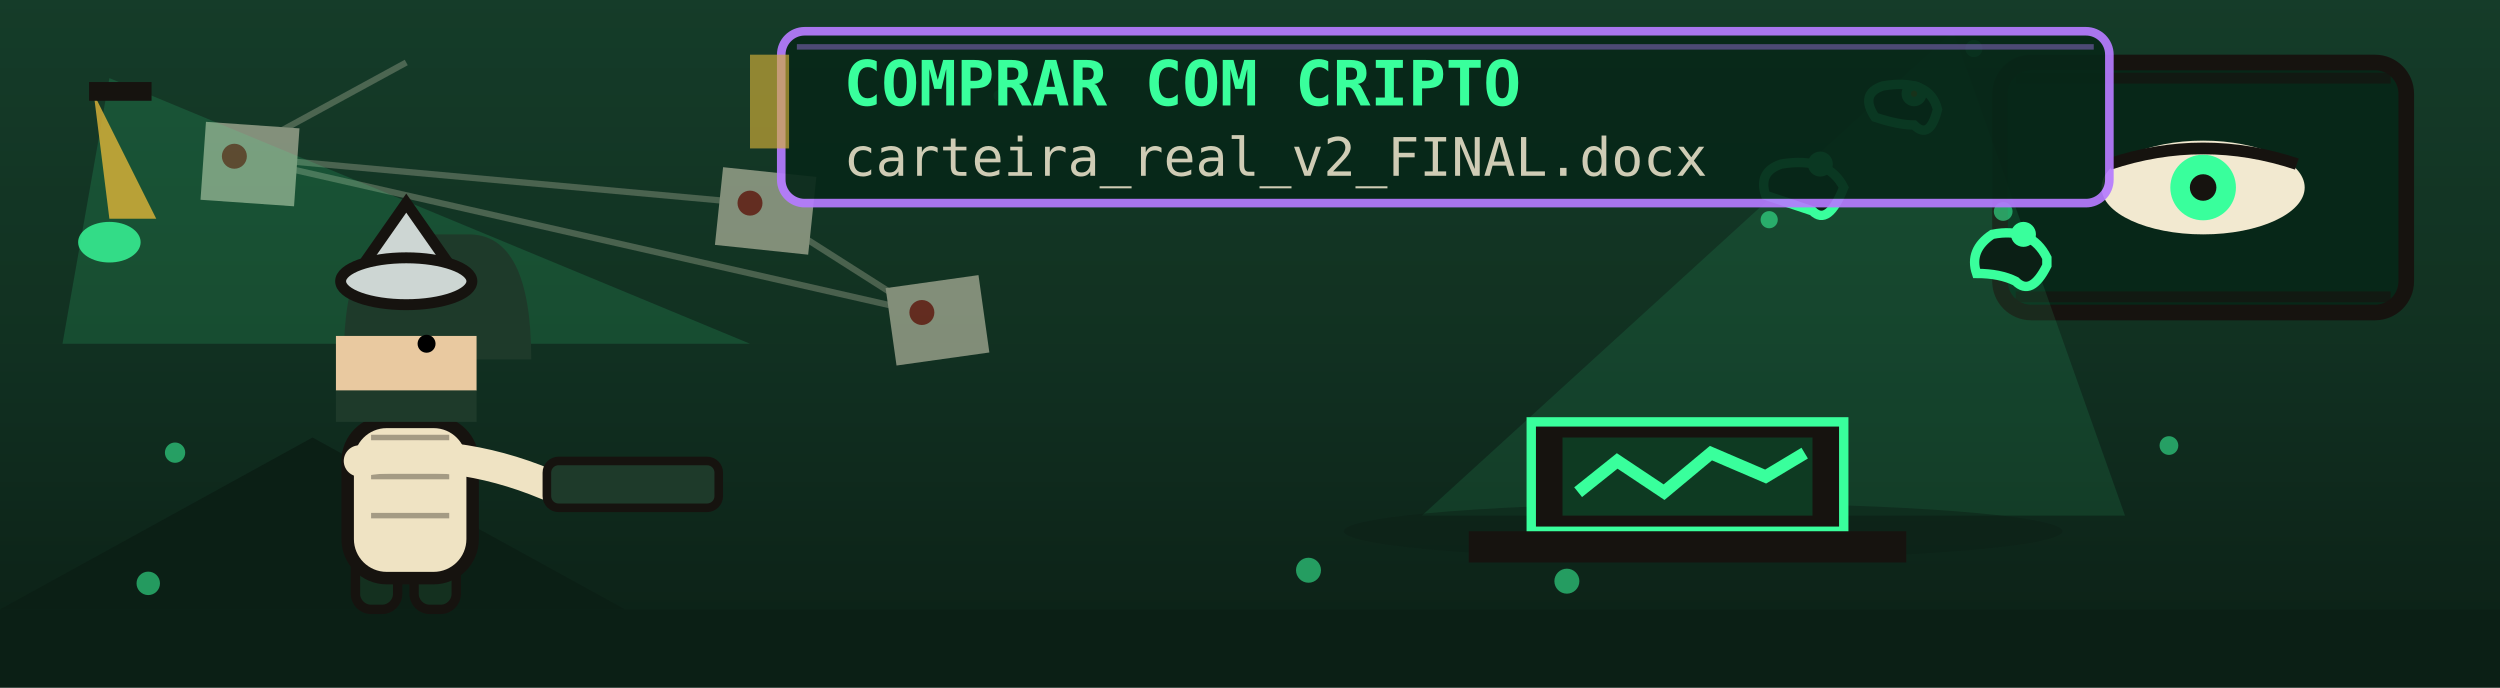
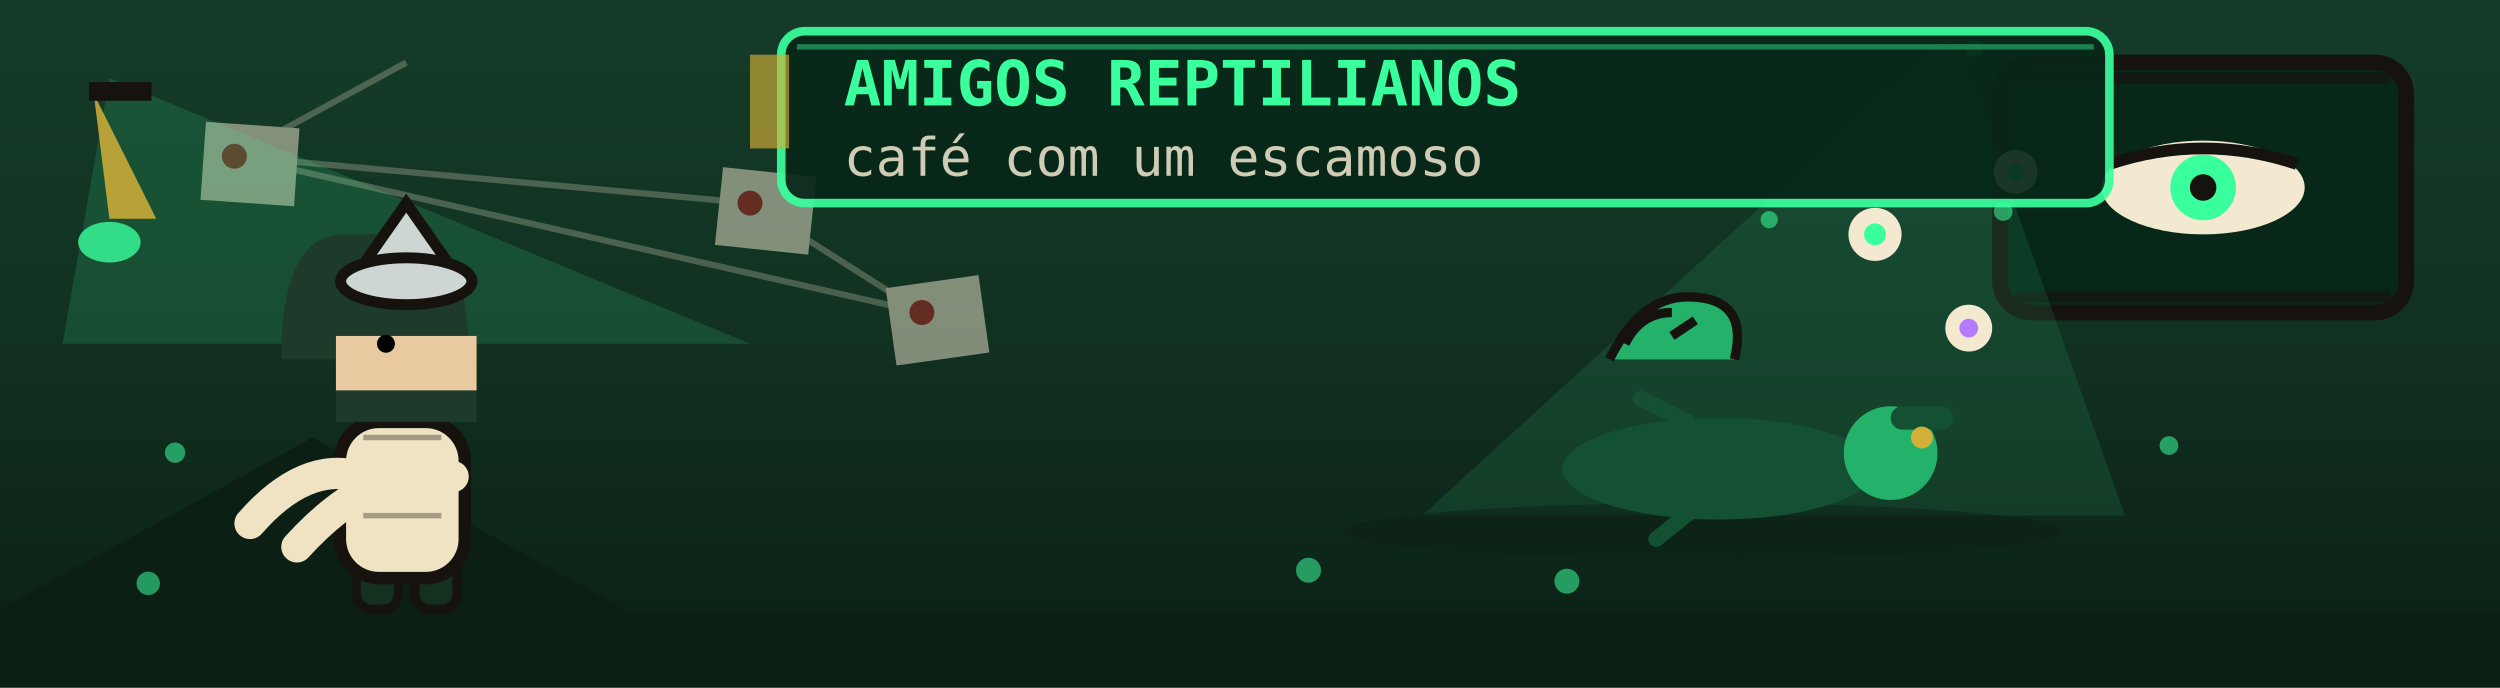
- <svg xmlns="http://www.w3.org/2000/svg" viewBox="0 0 320 88" preserveAspectRatio="xMidYMid slice" role="img" aria-label="COMPRAR COM CRIPTO">
+ <svg xmlns="http://www.w3.org/2000/svg" viewBox="0 0 320 88" preserveAspectRatio="xMidYMid slice" role="img" aria-label="AMIGOS REPTILIANOS">
  <defs>
    <linearGradient id="wall" x1="0" y1="0" x2="0" y2="1">
      <stop offset="0" stop-color="#17422E" />
      <stop offset="1" stop-color="#0B1F15" />
    </linearGradient>
  </defs>
  <rect width="320" height="88" fill="url(#wall)" />
  <rect y="0" width="320" height="44" fill="#12301F" opacity=".35" />
  <path d="M0 78 L40 56 L80 78 Z" fill="#0B1F15" />
  <rect y="78" width="320" height="10" fill="#0B1F15" />
  <g class="board" opacity=".5">
    <path d="M30 20 L96 26 M30 20 L118 40 M96 26 L118 40 M52 8 L30 20" stroke="#F2E9D0" stroke-width=".8" opacity=".5" />
    <rect x="92" y="22" width="12" height="10" fill="#F2E9D0" transform="rotate(6 98 27)" />
    <rect x="114" y="36" width="12" height="10" fill="#F2E9D0" transform="rotate(-8 120 41)" />
    <rect x="26" y="16" width="12" height="10" fill="#F2E9D0" transform="rotate(4 32 21)" />
    <circle cx="30" cy="20" r="1.6" fill="#B3261E" />
    <circle cx="96" cy="26" r="1.6" fill="#B3261E" />
    <circle cx="118" cy="40" r="1.6" fill="#B3261E" />
  </g>
  <g class="eye">
    <rect x="256" y="8" width="52" height="32" rx="4" fill="#072718" stroke="#16130F" stroke-width="2" />
    <path d="M258 10 h48 M258 38 h48" stroke="#16130F" stroke-width="1.4" opacity=".7" />
    <ellipse cx="282" cy="24" rx="13" ry="6" fill="#F2E9D0" />
    <circle cx="282" cy="24" r="4.2" fill="#39FF9C" />
    <circle cx="282" cy="24" r="1.7" fill="#16130F" />
    <path d="M270 21 q12 -4 24 0" fill="none" stroke="#16130F" stroke-width="1.5" />
  </g>
  <g class="beam" opacity=".14">
    <polygon points="14,10 8,44 96,44" fill="#39FF9C" />
  </g>
  <g class="spotlight" opacity=".10">
    <polygon points="250,4 182,66 272,66" fill="#39FF9C" />
  </g>
  <g class="lamp">
    <path d="M12 12 l8 16 h-6 z" fill="#D4AF37" opacity=".85" />
    <rect x="11.4" y="10.5" width="8" height="2.4" fill="#16130F" />
    <ellipse cx="14" cy="31" rx="4" ry="2.6" fill="#39FF9C" opacity=".8" />
  </g>
  <g class="dust" fill="#39FF9C">
    <circle cx="22.408" cy="57.94" r="1.3" opacity=".55" />
    <circle cx="226.456" cy="28.12" r="1.1" opacity=".55" />
    <circle cx="256.408" cy="27.07" r="1.2" opacity=".55" />
    <circle cx="200.56" cy="74.39" r="1.6" opacity=".55" />
    <circle cx="18.976" cy="74.67" r="1.5" opacity=".55" />
    <circle cx="167.488" cy="72.99" r="1.6" opacity=".55" />
    <circle cx="252.664" cy="6.21" r="1.1" opacity=".55" />
    <circle cx="277.624" cy="57.03" r="1.2" opacity=".55" />
    <circle cx="45.184" cy="67.6" r="0.7" opacity=".55" />
    <circle cx="127.864" cy="12.23" r="0.7" opacity=".55" />
  </g>
-   <g class="char">
+   <g class="char" transform="translate(104 0) scale(-1 1)">
    <rect x="45.5" y="65" width="5.4" height="13" rx="2" fill="#14301F" stroke="#16130F" stroke-width="1.2" />
    <rect x="53" y="65" width="5.4" height="13" rx="2" fill="#14301F" stroke="#16130F" stroke-width="1.2" />
    <rect x="44.5" y="54" width="16" height="20" rx="5" fill="#EFE3C3" stroke="#16130F" stroke-width="1.6" />
    <path d="M47.5 56 l10 0 M47.5 61 l10 0 M47.5 66 l10 0" stroke="#16130F" stroke-width=".7" opacity=".35" />
-     <path d="M46 59 Q58 57 70 62" fill="none" stroke="#EFE3C3" stroke-width="4" stroke-linecap="round" />
-     <rect x="70" y="59" width="22" height="6" rx="1.5" fill="#1E3A2A" stroke="#16130F" stroke-width="1.1" />
+     <path d="M46 61 Q56 59 66 70" fill="none" stroke="#EFE3C3" stroke-width="4" stroke-linecap="round" />
+     <path d="M58 61 Q65 59 72 67" fill="none" stroke="#EFE3C3" stroke-width="4" stroke-linecap="round" />
    <path d="M44 46 q0 -16 8 -16 l8 0 q8 0 8 16 z" fill="#1E3A2A" />
    <rect x="43" y="43" width="18" height="7" fill="#E9C9A0" />
    <circle cx="54.6" cy="44" r="1.15" fill="{ink}" />
    <circle cx="54.6" cy="44" r=".4" fill="{paper}" />
    <rect x="43" y="50" width="18" height="4" fill="#1E3A2A" />
    <polygon points="45,36 52,26 59,36" fill="#CDD6D3" stroke="#16130F" stroke-width="1.4" />
    <ellipse cx="52" cy="36" rx="8.4" ry="3" fill="#CDD6D3" stroke="#16130F" stroke-width="1.4" />
  </g>
-   <g class="spot spot-throb" transform="translate(20 16)">
+   <g class="spot spot-sway" transform="translate(20 16)">
    <ellipse cx="198" cy="52" rx="46" ry="3.6" fill="#0B1F15" opacity=".5" />
-     <rect x="176" y="38" width="40" height="14" fill="#16130F" stroke="#39FF9C" stroke-width="1.2" />
-     <rect x="180" y="40" width="32" height="10" fill="#0E3A22" />
-     <path d="M182 47 l5 -4 6 4 6 -5 7 3 5 -3" fill="none" stroke="#39FF9C" stroke-width="1.6" />
-     <rect x="168" y="52" width="56" height="4" fill="#16130F" />
+     <ellipse cx="200" cy="44" rx="20" ry="6.5" fill="#145132" />
+     <circle cx="222" cy="42" r="6" fill="#24B26B" />
+     <rect x="222" y="36" width="8" height="3" rx="1.5" fill="#145132" />
+     <circle cx="226" cy="40" r="1.4" fill="#D4AF37" />
+     <path d="M196 38 l-6 -3 M196 44 l-7 2 M197 49 l-5 4" stroke="#145132" stroke-width="2" stroke-linecap="round" />
+     <path d="M186 30 q4 -8 10 -8 q8 0 6 8" fill="#24B26B" />
+     <path d="M186 30 q4 -8 10 -8 q8 0 6 8 M188 28 q2 -4 6 -4 M194 27 l3 -2" stroke="#16130F" stroke-width="1.2" fill="none" />
  </g>
  <g class="prop prop-rise">
-     <g fill="#0B1F15" stroke="#39FF9C" stroke-width="1.2">
-       <path d="M236 24 q-2 -4 -8 -3 q-3 1 -2 4 q3 1 6 2 q2 2 4 -3 z" />
-       <circle cx="233" cy="21" r="1" fill="#39FF9C" />
-       <path d="M262 33 q-2 -4 -7 -3 q-3 2 -2 5 q3 0 5 1 q2 2 4 -2 z" />
-       <circle cx="259" cy="30" r="1" fill="#39FF9C" />
-       <path d="M248 14 q-1 -4 -7 -3 q-3 1 -1 4 q3 1 5 1 q2 2 3 -2 z" />
-       <circle cx="245" cy="12" r="1" fill="#D4AF37" />
+     <g>
+       <circle cx="240" cy="30" r="3.4" fill="#F2E9D0" />
+       <circle cx="240" cy="30" r="1.4" fill="#39FF9C" />
+       <circle cx="258" cy="22" r="2.8" fill="#F2E9D0" />
+       <circle cx="258" cy="22" r="1.1" fill="#39FF9C" />
+       <circle cx="252" cy="42" r="3" fill="#F2E9D0" />
+       <circle cx="252" cy="42" r="1.2" fill="#B57BFF" />
    </g>
  </g>
  <g class="tag">
-     <rect x="100" y="4" width="170" height="22" rx="3" fill="#072718" stroke="#B57BFF" stroke-width="1.1" opacity=".92" />
-     <path d="M102 6 h166" stroke="#B57BFF" stroke-width=".7" opacity=".4" />
+     <rect x="100" y="4" width="170" height="22" rx="3" fill="#072718" stroke="#39FF9C" stroke-width="1.1" opacity=".92" />
+     <path d="M102 6 h166" stroke="#39FF9C" stroke-width=".7" opacity=".4" />
    <rect x="96" y="7" width="5" height="12" fill="#D4AF37" opacity=".65" />
-     <text x="108" y="13.5" font-family="monospace" font-size="8" font-weight="700" fill="#39FF9C">COMPRAR COM CRIPTO</text>
-     <text x="108" y="22.5" font-family="monospace" font-size="6.8" fill="#F2E9D0" opacity=".85">carteira_real_v2_FINAL.docx</text>
+     <text x="108" y="13.5" font-family="monospace" font-size="8" font-weight="700" fill="#39FF9C">AMIGOS REPTILIANOS</text>
+     <text x="108" y="22.5" font-family="monospace" font-size="6.8" fill="#F2E9D0" opacity=".85">café com um escamoso</text>
  </g>
</svg>
